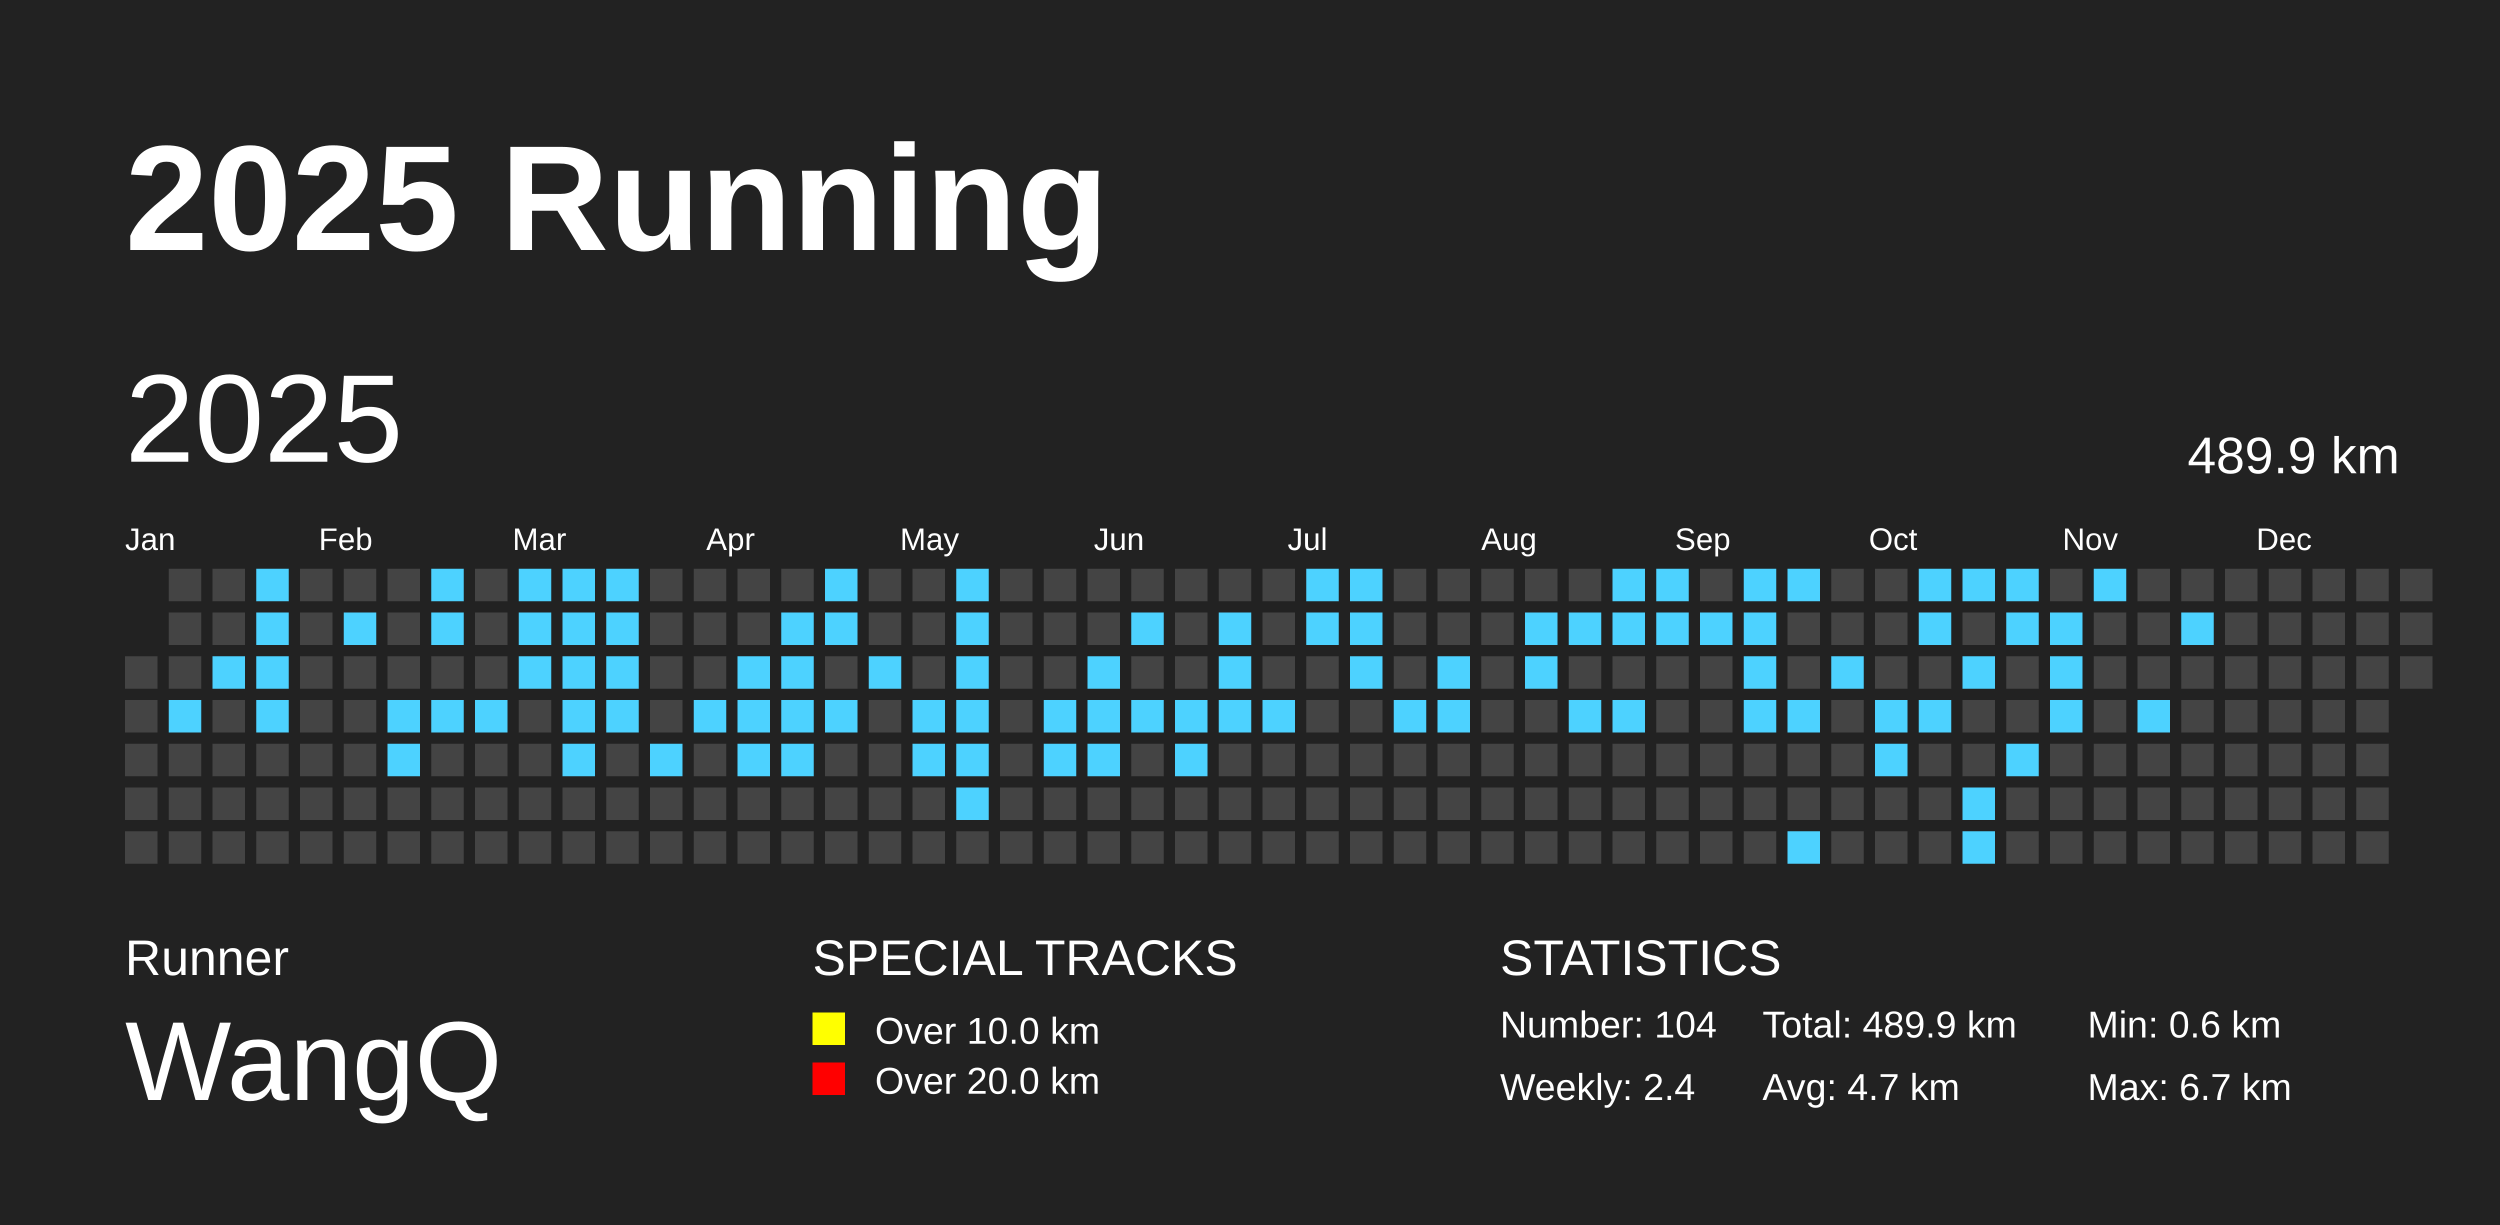
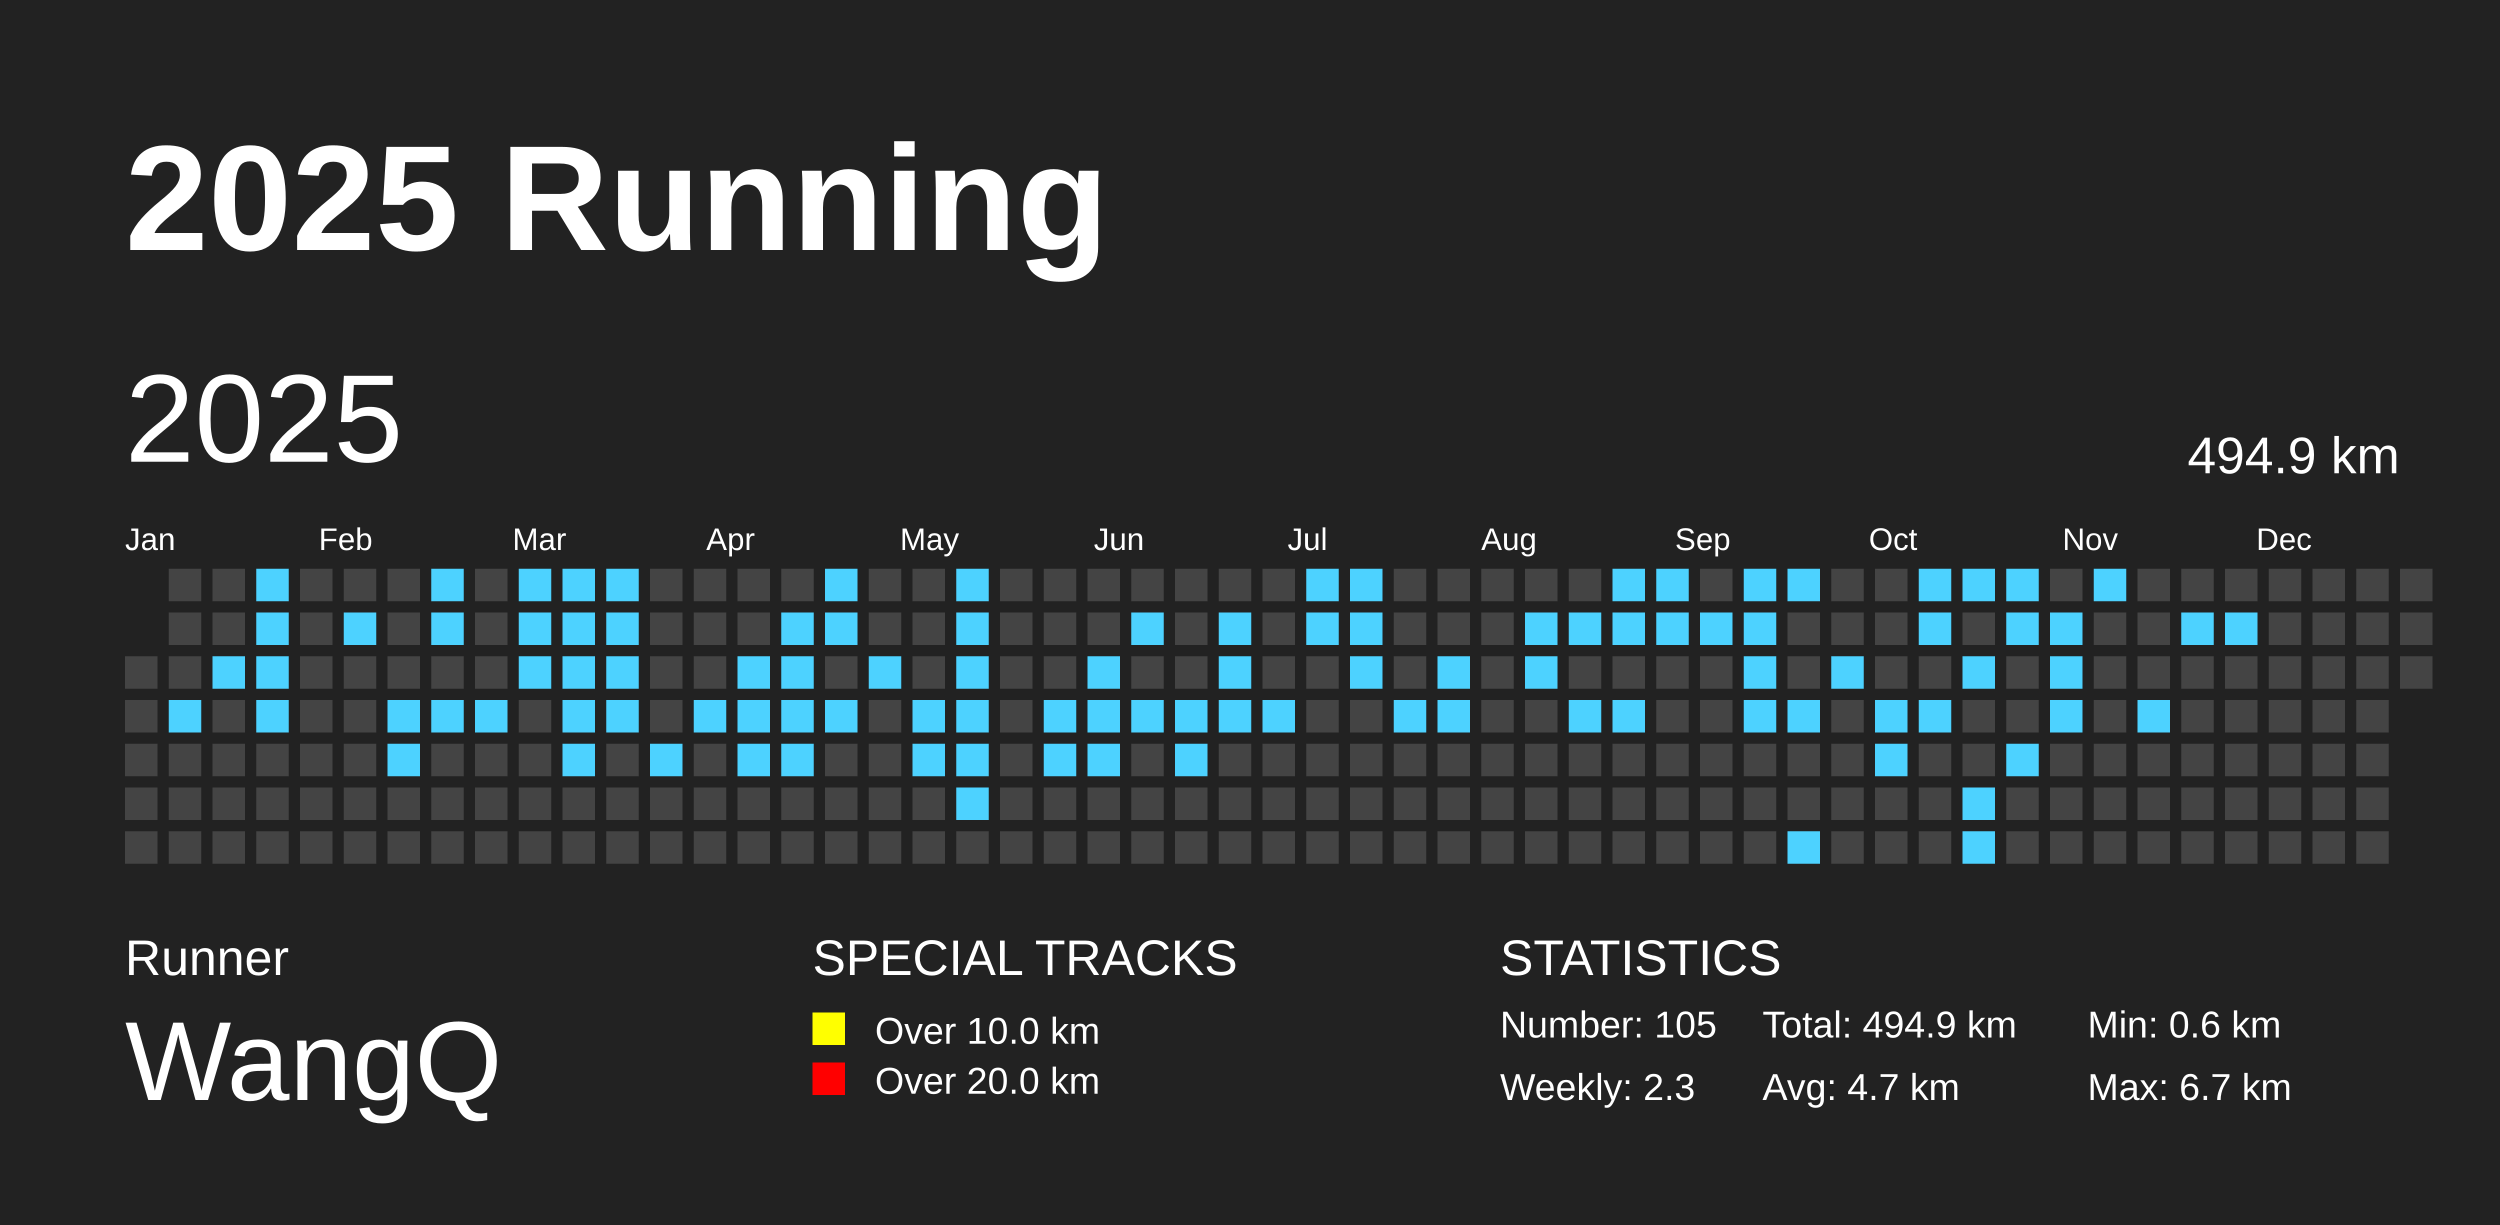
<svg xmlns="http://www.w3.org/2000/svg" baseProfile="full" height="98mm" version="1.1" viewBox="0,0,200,98" width="200mm">
  <defs />
  <rect fill="#222222" height="98" width="200" x="0" y="0" />
  <text fill="#FFFFFF" style="font-size:12px; font-family:Arial; font-weight:bold;" x="10" y="20">2025 Running</text>
  <text fill="#FFFFFF" style="font-size:4px; font-family:Arial" x="10" y="78">Runner</text>
  <text fill="#FFFFFF" style="font-size:9px; font-family:Arial" x="10" y="88">WangQ</text>
  <text fill="#FFFFFF" style="font-size:4px; font-family:Arial" x="65" y="78">SPECIAL TRACKS</text>
  <rect fill="yellow" height="2.6" width="2.6" x="65" y="81" />
  <text fill="#FFFFFF" style="font-size:3px; font-family:Arial" x="70" y="83.5">Over 10.0 km</text>
  <rect fill="red" height="2.6" width="2.6" x="65" y="85" />
  <text fill="#FFFFFF" style="font-size:3px; font-family:Arial" x="70" y="87.5">Over 20.0 km</text>
  <text fill="#FFFFFF" style="font-size:4px; font-family:Arial" x="120" y="78">STATISTICS</text>
-   <text fill="#FFFFFF" style="font-size:3px; font-family:Arial" x="120" y="83">Number: 104</text>
-   <text fill="#FFFFFF" style="font-size:3px; font-family:Arial" x="120" y="88">Weekly: 2.4</text>
-   <text fill="#FFFFFF" style="font-size:3px; font-family:Arial" x="141" y="83">Total: 489.9 km</text>
+   <text fill="#FFFFFF" style="font-size:3px; font-family:Arial" x="120" y="83">Number: 105</text>
+   <text fill="#FFFFFF" style="font-size:3px; font-family:Arial" x="120" y="88">Weekly: 2.3</text>
+   <text fill="#FFFFFF" style="font-size:3px; font-family:Arial" x="141" y="83">Total: 494.9 km</text>
  <text fill="#FFFFFF" style="font-size:3px; font-family:Arial" x="141" y="88">Avg: 4.7 km</text>
  <text fill="#FFFFFF" style="font-size:3px; font-family:Arial" x="167" y="83">Min: 0.6 km</text>
  <text fill="#FFFFFF" style="font-size:3px; font-family:Arial" x="167" y="88">Max: 6.7 km</text>
  <text dominant-baseline="hanging" fill="#FFFFFF" style="font-size:10.0px; font-family:Arial;" x="10" y="30">2025</text>
-   <text dominant-baseline="hanging" fill="#FFFFFF" style="font-size:4.125px; font-family:Arial;" x="175" y="35">489.9 km</text>
+   <text dominant-baseline="hanging" fill="#FFFFFF" style="font-size:4.125px; font-family:Arial;" x="175" y="35">494.9 km</text>
  <text fill="#FFFFFF" style="font-size:2.5px; font-family:Arial" x="10.0" y="44">Jan</text>
  <text fill="#FFFFFF" style="font-size:2.5px; font-family:Arial" x="25.5" y="44">Feb</text>
  <text fill="#FFFFFF" style="font-size:2.5px; font-family:Arial" x="41.0" y="44">Mar</text>
  <text fill="#FFFFFF" style="font-size:2.5px; font-family:Arial" x="56.5" y="44">Apr</text>
  <text fill="#FFFFFF" style="font-size:2.5px; font-family:Arial" x="72.0" y="44">May</text>
  <text fill="#FFFFFF" style="font-size:2.5px; font-family:Arial" x="87.5" y="44">Jun</text>
  <text fill="#FFFFFF" style="font-size:2.5px; font-family:Arial" x="103.0" y="44">Jul</text>
  <text fill="#FFFFFF" style="font-size:2.5px; font-family:Arial" x="118.5" y="44">Aug</text>
  <text fill="#FFFFFF" style="font-size:2.5px; font-family:Arial" x="134.0" y="44">Sep</text>
  <text fill="#FFFFFF" style="font-size:2.5px; font-family:Arial" x="149.5" y="44">Oct</text>
  <text fill="#FFFFFF" style="font-size:2.5px; font-family:Arial" x="165.0" y="44">Nov</text>
  <text fill="#FFFFFF" style="font-size:2.5px; font-family:Arial" x="180.5" y="44">Dec</text>
  <rect fill="#444444" height="2.6" width="2.6" x="10.0" y="52.5" />
  <rect fill="#444444" height="2.6" width="2.6" x="10.0" y="56.0" />
  <rect fill="#444444" height="2.6" width="2.6" x="10.0" y="59.5" />
  <rect fill="#444444" height="2.6" width="2.6" x="10.0" y="63.0" />
  <rect fill="#444444" height="2.6" width="2.6" x="10.0" y="66.5" />
  <rect fill="#444444" height="2.6" width="2.6" x="13.5" y="45.5" />
  <rect fill="#444444" height="2.6" width="2.6" x="13.5" y="49.0" />
  <rect fill="#444444" height="2.6" width="2.6" x="13.5" y="52.5" />
  <rect fill="#4DD2FF" height="2.6" width="2.6" x="13.5" y="56.0" />
  <rect fill="#444444" height="2.6" width="2.6" x="13.5" y="59.5" />
  <rect fill="#444444" height="2.6" width="2.6" x="13.5" y="63.0" />
  <rect fill="#444444" height="2.6" width="2.6" x="13.5" y="66.5" />
  <rect fill="#444444" height="2.6" width="2.6" x="17.0" y="45.5" />
  <rect fill="#444444" height="2.6" width="2.6" x="17.0" y="49.0" />
  <rect fill="#4DD2FF" height="2.6" width="2.6" x="17.0" y="52.5" />
  <rect fill="#444444" height="2.6" width="2.6" x="17.0" y="56.0" />
  <rect fill="#444444" height="2.6" width="2.6" x="17.0" y="59.5" />
  <rect fill="#444444" height="2.6" width="2.6" x="17.0" y="63.0" />
  <rect fill="#444444" height="2.6" width="2.6" x="17.0" y="66.5" />
  <rect fill="#4DD2FF" height="2.6" width="2.6" x="20.5" y="45.5" />
  <rect fill="#4DD2FF" height="2.6" width="2.6" x="20.5" y="49.0" />
  <rect fill="#4DD2FF" height="2.6" width="2.6" x="20.5" y="52.5" />
  <rect fill="#4DD2FF" height="2.6" width="2.6" x="20.5" y="56.0" />
  <rect fill="#444444" height="2.6" width="2.6" x="20.5" y="59.5" />
  <rect fill="#444444" height="2.6" width="2.6" x="20.5" y="63.0" />
  <rect fill="#444444" height="2.6" width="2.6" x="20.5" y="66.5" />
  <rect fill="#444444" height="2.6" width="2.6" x="24.0" y="45.5" />
  <rect fill="#444444" height="2.6" width="2.6" x="24.0" y="49.0" />
  <rect fill="#444444" height="2.6" width="2.6" x="24.0" y="52.5" />
  <rect fill="#444444" height="2.6" width="2.6" x="24.0" y="56.0" />
  <rect fill="#444444" height="2.6" width="2.6" x="24.0" y="59.5" />
  <rect fill="#444444" height="2.6" width="2.6" x="24.0" y="63.0" />
  <rect fill="#444444" height="2.6" width="2.6" x="24.0" y="66.5" />
  <rect fill="#444444" height="2.6" width="2.6" x="27.5" y="45.5" />
  <rect fill="#4DD2FF" height="2.6" width="2.6" x="27.5" y="49.0" />
  <rect fill="#444444" height="2.6" width="2.6" x="27.5" y="52.5" />
  <rect fill="#444444" height="2.6" width="2.6" x="27.5" y="56.0" />
  <rect fill="#444444" height="2.6" width="2.6" x="27.5" y="59.5" />
  <rect fill="#444444" height="2.6" width="2.6" x="27.5" y="63.0" />
  <rect fill="#444444" height="2.6" width="2.6" x="27.5" y="66.5" />
  <rect fill="#444444" height="2.6" width="2.6" x="31.0" y="45.5" />
  <rect fill="#444444" height="2.6" width="2.6" x="31.0" y="49.0" />
  <rect fill="#444444" height="2.6" width="2.6" x="31.0" y="52.5" />
  <rect fill="#4DD2FF" height="2.6" width="2.6" x="31.0" y="56.0" />
  <rect fill="#4DD2FF" height="2.6" width="2.6" x="31.0" y="59.5" />
  <rect fill="#444444" height="2.6" width="2.6" x="31.0" y="63.0" />
  <rect fill="#444444" height="2.6" width="2.6" x="31.0" y="66.5" />
  <rect fill="#4DD2FF" height="2.6" width="2.6" x="34.5" y="45.5" />
  <rect fill="#4DD2FF" height="2.6" width="2.6" x="34.5" y="49.0" />
  <rect fill="#444444" height="2.6" width="2.6" x="34.5" y="52.5" />
  <rect fill="#4DD2FF" height="2.6" width="2.6" x="34.5" y="56.0" />
  <rect fill="#444444" height="2.6" width="2.6" x="34.5" y="59.5" />
  <rect fill="#444444" height="2.6" width="2.6" x="34.5" y="63.0" />
  <rect fill="#444444" height="2.6" width="2.6" x="34.5" y="66.5" />
  <rect fill="#444444" height="2.6" width="2.6" x="38.0" y="45.5" />
  <rect fill="#444444" height="2.6" width="2.6" x="38.0" y="49.0" />
  <rect fill="#444444" height="2.6" width="2.6" x="38.0" y="52.5" />
  <rect fill="#4DD2FF" height="2.6" width="2.6" x="38.0" y="56.0" />
  <rect fill="#444444" height="2.6" width="2.6" x="38.0" y="59.5" />
  <rect fill="#444444" height="2.6" width="2.6" x="38.0" y="63.0" />
  <rect fill="#444444" height="2.6" width="2.6" x="38.0" y="66.5" />
  <rect fill="#4DD2FF" height="2.6" width="2.6" x="41.5" y="45.5" />
  <rect fill="#4DD2FF" height="2.6" width="2.6" x="41.5" y="49.0" />
  <rect fill="#4DD2FF" height="2.6" width="2.6" x="41.5" y="52.5" />
  <rect fill="#444444" height="2.6" width="2.6" x="41.5" y="56.0" />
  <rect fill="#444444" height="2.6" width="2.6" x="41.5" y="59.5" />
  <rect fill="#444444" height="2.6" width="2.6" x="41.5" y="63.0" />
  <rect fill="#444444" height="2.6" width="2.6" x="41.5" y="66.5" />
  <rect fill="#4DD2FF" height="2.6" width="2.6" x="45.0" y="45.5" />
  <rect fill="#4DD2FF" height="2.6" width="2.6" x="45.0" y="49.0" />
  <rect fill="#4DD2FF" height="2.6" width="2.6" x="45.0" y="52.5" />
  <rect fill="#4DD2FF" height="2.6" width="2.6" x="45.0" y="56.0" />
  <rect fill="#4DD2FF" height="2.6" width="2.6" x="45.0" y="59.5" />
  <rect fill="#444444" height="2.6" width="2.6" x="45.0" y="63.0" />
  <rect fill="#444444" height="2.6" width="2.6" x="45.0" y="66.5" />
  <rect fill="#4DD2FF" height="2.6" width="2.6" x="48.5" y="45.5" />
  <rect fill="#4DD2FF" height="2.6" width="2.6" x="48.5" y="49.0" />
  <rect fill="#4DD2FF" height="2.6" width="2.6" x="48.5" y="52.5" />
  <rect fill="#4DD2FF" height="2.6" width="2.6" x="48.5" y="56.0" />
  <rect fill="#444444" height="2.6" width="2.6" x="48.5" y="59.5" />
  <rect fill="#444444" height="2.6" width="2.6" x="48.5" y="63.0" />
  <rect fill="#444444" height="2.6" width="2.6" x="48.5" y="66.5" />
  <rect fill="#444444" height="2.6" width="2.6" x="52.0" y="45.5" />
  <rect fill="#444444" height="2.6" width="2.6" x="52.0" y="49.0" />
  <rect fill="#444444" height="2.6" width="2.6" x="52.0" y="52.5" />
  <rect fill="#444444" height="2.6" width="2.6" x="52.0" y="56.0" />
  <rect fill="#4DD2FF" height="2.6" width="2.6" x="52.0" y="59.5" />
  <rect fill="#444444" height="2.6" width="2.6" x="52.0" y="63.0" />
  <rect fill="#444444" height="2.6" width="2.6" x="52.0" y="66.5" />
  <rect fill="#444444" height="2.6" width="2.6" x="55.5" y="45.5" />
  <rect fill="#444444" height="2.6" width="2.6" x="55.5" y="49.0" />
  <rect fill="#444444" height="2.6" width="2.6" x="55.5" y="52.5" />
  <rect fill="#4DD2FF" height="2.6" width="2.6" x="55.5" y="56.0" />
  <rect fill="#444444" height="2.6" width="2.6" x="55.5" y="59.5" />
  <rect fill="#444444" height="2.6" width="2.6" x="55.5" y="63.0" />
  <rect fill="#444444" height="2.6" width="2.6" x="55.5" y="66.5" />
  <rect fill="#444444" height="2.6" width="2.6" x="59.0" y="45.5" />
  <rect fill="#444444" height="2.6" width="2.6" x="59.0" y="49.0" />
  <rect fill="#4DD2FF" height="2.6" width="2.6" x="59.0" y="52.5" />
  <rect fill="#4DD2FF" height="2.6" width="2.6" x="59.0" y="56.0" />
  <rect fill="#4DD2FF" height="2.6" width="2.6" x="59.0" y="59.5" />
  <rect fill="#444444" height="2.6" width="2.6" x="59.0" y="63.0" />
  <rect fill="#444444" height="2.6" width="2.6" x="59.0" y="66.5" />
  <rect fill="#444444" height="2.6" width="2.6" x="62.5" y="45.5" />
  <rect fill="#4DD2FF" height="2.6" width="2.6" x="62.5" y="49.0" />
  <rect fill="#4DD2FF" height="2.6" width="2.6" x="62.5" y="52.5" />
  <rect fill="#4DD2FF" height="2.6" width="2.6" x="62.5" y="56.0" />
  <rect fill="#4DD2FF" height="2.6" width="2.6" x="62.5" y="59.5" />
  <rect fill="#444444" height="2.6" width="2.6" x="62.5" y="63.0" />
  <rect fill="#444444" height="2.6" width="2.6" x="62.5" y="66.5" />
  <rect fill="#4DD2FF" height="2.6" width="2.6" x="66.0" y="45.5" />
  <rect fill="#4DD2FF" height="2.6" width="2.6" x="66.0" y="49.0" />
  <rect fill="#444444" height="2.6" width="2.6" x="66.0" y="52.5" />
  <rect fill="#4DD2FF" height="2.6" width="2.6" x="66.0" y="56.0" />
  <rect fill="#444444" height="2.6" width="2.6" x="66.0" y="59.5" />
  <rect fill="#444444" height="2.6" width="2.6" x="66.0" y="63.0" />
  <rect fill="#444444" height="2.6" width="2.6" x="66.0" y="66.5" />
  <rect fill="#444444" height="2.6" width="2.6" x="69.5" y="45.5" />
  <rect fill="#444444" height="2.6" width="2.6" x="69.5" y="49.0" />
  <rect fill="#4DD2FF" height="2.6" width="2.6" x="69.5" y="52.5" />
  <rect fill="#444444" height="2.6" width="2.6" x="69.5" y="56.0" />
  <rect fill="#444444" height="2.6" width="2.6" x="69.5" y="59.5" />
  <rect fill="#444444" height="2.6" width="2.6" x="69.5" y="63.0" />
  <rect fill="#444444" height="2.6" width="2.6" x="69.5" y="66.5" />
  <rect fill="#444444" height="2.6" width="2.6" x="73.0" y="45.5" />
  <rect fill="#444444" height="2.6" width="2.6" x="73.0" y="49.0" />
  <rect fill="#444444" height="2.6" width="2.6" x="73.0" y="52.5" />
  <rect fill="#4DD2FF" height="2.6" width="2.6" x="73.0" y="56.0" />
  <rect fill="#4DD2FF" height="2.6" width="2.6" x="73.0" y="59.5" />
  <rect fill="#444444" height="2.6" width="2.6" x="73.0" y="63.0" />
  <rect fill="#444444" height="2.6" width="2.6" x="73.0" y="66.5" />
  <rect fill="#4DD2FF" height="2.6" width="2.6" x="76.5" y="45.5" />
  <rect fill="#4DD2FF" height="2.6" width="2.6" x="76.5" y="49.0" />
  <rect fill="#4DD2FF" height="2.6" width="2.6" x="76.5" y="52.5" />
  <rect fill="#4DD2FF" height="2.6" width="2.6" x="76.5" y="56.0" />
  <rect fill="#4DD2FF" height="2.6" width="2.6" x="76.5" y="59.5" />
  <rect fill="#4DD2FF" height="2.6" width="2.6" x="76.5" y="63.0" />
  <rect fill="#444444" height="2.6" width="2.6" x="76.5" y="66.5" />
  <rect fill="#444444" height="2.6" width="2.6" x="80.0" y="45.5" />
  <rect fill="#444444" height="2.6" width="2.6" x="80.0" y="49.0" />
  <rect fill="#444444" height="2.6" width="2.6" x="80.0" y="52.5" />
  <rect fill="#444444" height="2.6" width="2.6" x="80.0" y="56.0" />
  <rect fill="#444444" height="2.6" width="2.6" x="80.0" y="59.5" />
  <rect fill="#444444" height="2.6" width="2.6" x="80.0" y="63.0" />
  <rect fill="#444444" height="2.6" width="2.6" x="80.0" y="66.5" />
  <rect fill="#444444" height="2.6" width="2.6" x="83.5" y="45.5" />
  <rect fill="#444444" height="2.6" width="2.6" x="83.5" y="49.0" />
  <rect fill="#444444" height="2.6" width="2.6" x="83.5" y="52.5" />
  <rect fill="#4DD2FF" height="2.6" width="2.6" x="83.5" y="56.0" />
  <rect fill="#4DD2FF" height="2.6" width="2.6" x="83.5" y="59.5" />
  <rect fill="#444444" height="2.6" width="2.6" x="83.5" y="63.0" />
  <rect fill="#444444" height="2.6" width="2.6" x="83.5" y="66.5" />
  <rect fill="#444444" height="2.6" width="2.6" x="87.0" y="45.5" />
  <rect fill="#444444" height="2.6" width="2.6" x="87.0" y="49.0" />
  <rect fill="#4DD2FF" height="2.6" width="2.6" x="87.0" y="52.5" />
  <rect fill="#4DD2FF" height="2.6" width="2.6" x="87.0" y="56.0" />
  <rect fill="#4DD2FF" height="2.6" width="2.6" x="87.0" y="59.5" />
  <rect fill="#444444" height="2.6" width="2.6" x="87.0" y="63.0" />
  <rect fill="#444444" height="2.6" width="2.6" x="87.0" y="66.5" />
  <rect fill="#444444" height="2.6" width="2.6" x="90.5" y="45.5" />
  <rect fill="#4DD2FF" height="2.6" width="2.6" x="90.5" y="49.0" />
  <rect fill="#444444" height="2.6" width="2.6" x="90.5" y="52.5" />
  <rect fill="#4DD2FF" height="2.6" width="2.6" x="90.5" y="56.0" />
  <rect fill="#444444" height="2.6" width="2.6" x="90.5" y="59.5" />
  <rect fill="#444444" height="2.6" width="2.6" x="90.5" y="63.0" />
  <rect fill="#444444" height="2.6" width="2.6" x="90.5" y="66.5" />
  <rect fill="#444444" height="2.6" width="2.6" x="94.0" y="45.5" />
  <rect fill="#444444" height="2.6" width="2.6" x="94.0" y="49.0" />
  <rect fill="#444444" height="2.6" width="2.6" x="94.0" y="52.5" />
  <rect fill="#4DD2FF" height="2.6" width="2.6" x="94.0" y="56.0" />
  <rect fill="#4DD2FF" height="2.6" width="2.6" x="94.0" y="59.5" />
  <rect fill="#444444" height="2.6" width="2.6" x="94.0" y="63.0" />
  <rect fill="#444444" height="2.6" width="2.6" x="94.0" y="66.5" />
  <rect fill="#444444" height="2.6" width="2.6" x="97.5" y="45.5" />
  <rect fill="#4DD2FF" height="2.6" width="2.6" x="97.5" y="49.0" />
  <rect fill="#4DD2FF" height="2.6" width="2.6" x="97.5" y="52.5" />
  <rect fill="#4DD2FF" height="2.6" width="2.6" x="97.5" y="56.0" />
  <rect fill="#444444" height="2.6" width="2.6" x="97.5" y="59.5" />
  <rect fill="#444444" height="2.6" width="2.6" x="97.5" y="63.0" />
  <rect fill="#444444" height="2.6" width="2.6" x="97.5" y="66.5" />
  <rect fill="#444444" height="2.6" width="2.6" x="101.0" y="45.5" />
  <rect fill="#444444" height="2.6" width="2.6" x="101.0" y="49.0" />
  <rect fill="#444444" height="2.6" width="2.6" x="101.0" y="52.5" />
  <rect fill="#4DD2FF" height="2.6" width="2.6" x="101.0" y="56.0" />
  <rect fill="#444444" height="2.6" width="2.6" x="101.0" y="59.5" />
  <rect fill="#444444" height="2.6" width="2.6" x="101.0" y="63.0" />
  <rect fill="#444444" height="2.6" width="2.6" x="101.0" y="66.5" />
  <rect fill="#4DD2FF" height="2.6" width="2.6" x="104.5" y="45.5" />
  <rect fill="#4DD2FF" height="2.6" width="2.6" x="104.5" y="49.0" />
  <rect fill="#444444" height="2.6" width="2.6" x="104.5" y="52.5" />
  <rect fill="#444444" height="2.6" width="2.6" x="104.5" y="56.0" />
  <rect fill="#444444" height="2.6" width="2.6" x="104.5" y="59.5" />
  <rect fill="#444444" height="2.6" width="2.6" x="104.5" y="63.0" />
  <rect fill="#444444" height="2.6" width="2.6" x="104.5" y="66.5" />
  <rect fill="#4DD2FF" height="2.6" width="2.6" x="108.0" y="45.5" />
  <rect fill="#4DD2FF" height="2.6" width="2.6" x="108.0" y="49.0" />
  <rect fill="#4DD2FF" height="2.6" width="2.6" x="108.0" y="52.5" />
  <rect fill="#444444" height="2.6" width="2.6" x="108.0" y="56.0" />
  <rect fill="#444444" height="2.6" width="2.6" x="108.0" y="59.5" />
  <rect fill="#444444" height="2.6" width="2.6" x="108.0" y="63.0" />
  <rect fill="#444444" height="2.6" width="2.6" x="108.0" y="66.5" />
  <rect fill="#444444" height="2.6" width="2.6" x="111.5" y="45.5" />
  <rect fill="#444444" height="2.6" width="2.6" x="111.5" y="49.0" />
  <rect fill="#444444" height="2.6" width="2.6" x="111.5" y="52.5" />
  <rect fill="#4DD2FF" height="2.6" width="2.6" x="111.5" y="56.0" />
  <rect fill="#444444" height="2.6" width="2.6" x="111.5" y="59.5" />
  <rect fill="#444444" height="2.6" width="2.6" x="111.5" y="63.0" />
  <rect fill="#444444" height="2.6" width="2.6" x="111.5" y="66.5" />
  <rect fill="#444444" height="2.6" width="2.6" x="115.0" y="45.5" />
  <rect fill="#444444" height="2.6" width="2.6" x="115.0" y="49.0" />
  <rect fill="#4DD2FF" height="2.6" width="2.6" x="115.0" y="52.5" />
  <rect fill="#4DD2FF" height="2.6" width="2.6" x="115.0" y="56.0" />
  <rect fill="#444444" height="2.6" width="2.6" x="115.0" y="59.5" />
  <rect fill="#444444" height="2.6" width="2.6" x="115.0" y="63.0" />
  <rect fill="#444444" height="2.6" width="2.6" x="115.0" y="66.5" />
  <rect fill="#444444" height="2.6" width="2.6" x="118.5" y="45.5" />
  <rect fill="#444444" height="2.6" width="2.6" x="118.5" y="49.0" />
  <rect fill="#444444" height="2.6" width="2.6" x="118.5" y="52.5" />
  <rect fill="#444444" height="2.6" width="2.6" x="118.5" y="56.0" />
  <rect fill="#444444" height="2.6" width="2.6" x="118.5" y="59.5" />
  <rect fill="#444444" height="2.6" width="2.6" x="118.5" y="63.0" />
  <rect fill="#444444" height="2.6" width="2.6" x="118.5" y="66.5" />
  <rect fill="#444444" height="2.6" width="2.6" x="122.0" y="45.5" />
  <rect fill="#4DD2FF" height="2.6" width="2.6" x="122.0" y="49.0" />
  <rect fill="#4DD2FF" height="2.6" width="2.6" x="122.0" y="52.5" />
  <rect fill="#444444" height="2.6" width="2.6" x="122.0" y="56.0" />
  <rect fill="#444444" height="2.6" width="2.6" x="122.0" y="59.5" />
  <rect fill="#444444" height="2.6" width="2.6" x="122.0" y="63.0" />
  <rect fill="#444444" height="2.6" width="2.6" x="122.0" y="66.5" />
  <rect fill="#444444" height="2.6" width="2.6" x="125.5" y="45.5" />
  <rect fill="#4DD2FF" height="2.6" width="2.6" x="125.5" y="49.0" />
  <rect fill="#444444" height="2.6" width="2.6" x="125.5" y="52.5" />
  <rect fill="#4DD2FF" height="2.6" width="2.6" x="125.5" y="56.0" />
  <rect fill="#444444" height="2.6" width="2.6" x="125.5" y="59.5" />
  <rect fill="#444444" height="2.6" width="2.6" x="125.5" y="63.0" />
  <rect fill="#444444" height="2.6" width="2.6" x="125.5" y="66.5" />
  <rect fill="#4DD2FF" height="2.6" width="2.6" x="129.0" y="45.5" />
  <rect fill="#4DD2FF" height="2.6" width="2.6" x="129.0" y="49.0" />
  <rect fill="#444444" height="2.6" width="2.6" x="129.0" y="52.5" />
  <rect fill="#4DD2FF" height="2.6" width="2.6" x="129.0" y="56.0" />
  <rect fill="#444444" height="2.6" width="2.6" x="129.0" y="59.5" />
  <rect fill="#444444" height="2.6" width="2.6" x="129.0" y="63.0" />
  <rect fill="#444444" height="2.6" width="2.6" x="129.0" y="66.5" />
  <rect fill="#4DD2FF" height="2.6" width="2.6" x="132.5" y="45.5" />
  <rect fill="#4DD2FF" height="2.6" width="2.6" x="132.5" y="49.0" />
  <rect fill="#444444" height="2.6" width="2.6" x="132.5" y="52.5" />
  <rect fill="#444444" height="2.6" width="2.6" x="132.5" y="56.0" />
  <rect fill="#444444" height="2.6" width="2.6" x="132.5" y="59.5" />
  <rect fill="#444444" height="2.6" width="2.6" x="132.5" y="63.0" />
  <rect fill="#444444" height="2.6" width="2.6" x="132.5" y="66.5" />
  <rect fill="#444444" height="2.6" width="2.6" x="136.0" y="45.5" />
  <rect fill="#4DD2FF" height="2.6" width="2.6" x="136.0" y="49.0" />
  <rect fill="#444444" height="2.6" width="2.6" x="136.0" y="52.5" />
  <rect fill="#444444" height="2.6" width="2.6" x="136.0" y="56.0" />
  <rect fill="#444444" height="2.6" width="2.6" x="136.0" y="59.5" />
  <rect fill="#444444" height="2.6" width="2.6" x="136.0" y="63.0" />
  <rect fill="#444444" height="2.6" width="2.6" x="136.0" y="66.5" />
  <rect fill="#4DD2FF" height="2.6" width="2.6" x="139.5" y="45.5" />
  <rect fill="#4DD2FF" height="2.6" width="2.6" x="139.5" y="49.0" />
  <rect fill="#4DD2FF" height="2.6" width="2.6" x="139.5" y="52.5" />
  <rect fill="#4DD2FF" height="2.6" width="2.6" x="139.5" y="56.0" />
  <rect fill="#444444" height="2.6" width="2.6" x="139.5" y="59.5" />
  <rect fill="#444444" height="2.6" width="2.6" x="139.5" y="63.0" />
  <rect fill="#444444" height="2.6" width="2.6" x="139.5" y="66.5" />
  <rect fill="#4DD2FF" height="2.6" width="2.6" x="143.0" y="45.5" />
  <rect fill="#444444" height="2.6" width="2.6" x="143.0" y="49.0" />
  <rect fill="#444444" height="2.6" width="2.6" x="143.0" y="52.5" />
  <rect fill="#4DD2FF" height="2.6" width="2.6" x="143.0" y="56.0" />
  <rect fill="#444444" height="2.6" width="2.6" x="143.0" y="59.5" />
  <rect fill="#444444" height="2.6" width="2.6" x="143.0" y="63.0" />
  <rect fill="#4DD2FF" height="2.6" width="2.6" x="143.0" y="66.5" />
  <rect fill="#444444" height="2.6" width="2.6" x="146.5" y="45.5" />
  <rect fill="#444444" height="2.6" width="2.6" x="146.5" y="49.0" />
  <rect fill="#4DD2FF" height="2.6" width="2.6" x="146.5" y="52.5" />
  <rect fill="#444444" height="2.6" width="2.6" x="146.5" y="56.0" />
  <rect fill="#444444" height="2.6" width="2.6" x="146.5" y="59.5" />
  <rect fill="#444444" height="2.6" width="2.6" x="146.5" y="63.0" />
  <rect fill="#444444" height="2.6" width="2.6" x="146.5" y="66.5" />
  <rect fill="#444444" height="2.6" width="2.6" x="150.0" y="45.5" />
  <rect fill="#444444" height="2.6" width="2.6" x="150.0" y="49.0" />
  <rect fill="#444444" height="2.6" width="2.6" x="150.0" y="52.5" />
  <rect fill="#4DD2FF" height="2.6" width="2.6" x="150.0" y="56.0" />
  <rect fill="#4DD2FF" height="2.6" width="2.6" x="150.0" y="59.5" />
  <rect fill="#444444" height="2.6" width="2.6" x="150.0" y="63.0" />
  <rect fill="#444444" height="2.6" width="2.6" x="150.0" y="66.5" />
  <rect fill="#4DD2FF" height="2.6" width="2.6" x="153.5" y="45.5" />
  <rect fill="#4DD2FF" height="2.6" width="2.6" x="153.5" y="49.0" />
  <rect fill="#444444" height="2.6" width="2.6" x="153.5" y="52.5" />
  <rect fill="#4DD2FF" height="2.6" width="2.6" x="153.5" y="56.0" />
  <rect fill="#444444" height="2.6" width="2.6" x="153.5" y="59.5" />
  <rect fill="#444444" height="2.6" width="2.6" x="153.5" y="63.0" />
  <rect fill="#444444" height="2.6" width="2.6" x="153.5" y="66.5" />
  <rect fill="#4DD2FF" height="2.6" width="2.6" x="157.0" y="45.5" />
  <rect fill="#444444" height="2.6" width="2.6" x="157.0" y="49.0" />
  <rect fill="#4DD2FF" height="2.6" width="2.6" x="157.0" y="52.5" />
  <rect fill="#444444" height="2.6" width="2.6" x="157.0" y="56.0" />
  <rect fill="#444444" height="2.6" width="2.6" x="157.0" y="59.5" />
  <rect fill="#4DD2FF" height="2.6" width="2.6" x="157.0" y="63.0" />
  <rect fill="#4DD2FF" height="2.6" width="2.6" x="157.0" y="66.5" />
  <rect fill="#4DD2FF" height="2.6" width="2.6" x="160.5" y="45.5" />
  <rect fill="#4DD2FF" height="2.6" width="2.6" x="160.5" y="49.0" />
  <rect fill="#444444" height="2.6" width="2.6" x="160.5" y="52.5" />
  <rect fill="#444444" height="2.6" width="2.6" x="160.5" y="56.0" />
  <rect fill="#4DD2FF" height="2.6" width="2.6" x="160.5" y="59.5" />
  <rect fill="#444444" height="2.6" width="2.6" x="160.5" y="63.0" />
  <rect fill="#444444" height="2.6" width="2.6" x="160.5" y="66.5" />
  <rect fill="#444444" height="2.6" width="2.6" x="164.0" y="45.5" />
  <rect fill="#4DD2FF" height="2.6" width="2.6" x="164.0" y="49.0" />
  <rect fill="#4DD2FF" height="2.6" width="2.6" x="164.0" y="52.5" />
  <rect fill="#4DD2FF" height="2.6" width="2.6" x="164.0" y="56.0" />
  <rect fill="#444444" height="2.6" width="2.6" x="164.0" y="59.5" />
  <rect fill="#444444" height="2.6" width="2.6" x="164.0" y="63.0" />
  <rect fill="#444444" height="2.6" width="2.6" x="164.0" y="66.5" />
  <rect fill="#4DD2FF" height="2.6" width="2.6" x="167.5" y="45.5" />
  <rect fill="#444444" height="2.6" width="2.6" x="167.5" y="49.0" />
  <rect fill="#444444" height="2.6" width="2.6" x="167.5" y="52.5" />
  <rect fill="#444444" height="2.6" width="2.6" x="167.5" y="56.0" />
  <rect fill="#444444" height="2.6" width="2.6" x="167.5" y="59.5" />
  <rect fill="#444444" height="2.6" width="2.6" x="167.5" y="63.0" />
  <rect fill="#444444" height="2.6" width="2.6" x="167.5" y="66.5" />
  <rect fill="#444444" height="2.6" width="2.6" x="171.0" y="45.5" />
  <rect fill="#444444" height="2.6" width="2.6" x="171.0" y="49.0" />
  <rect fill="#444444" height="2.6" width="2.6" x="171.0" y="52.5" />
  <rect fill="#4DD2FF" height="2.6" width="2.6" x="171.0" y="56.0" />
  <rect fill="#444444" height="2.6" width="2.6" x="171.0" y="59.5" />
  <rect fill="#444444" height="2.6" width="2.6" x="171.0" y="63.0" />
  <rect fill="#444444" height="2.6" width="2.6" x="171.0" y="66.5" />
  <rect fill="#444444" height="2.6" width="2.6" x="174.5" y="45.5" />
  <rect fill="#4DD2FF" height="2.6" width="2.6" x="174.5" y="49.0" />
  <rect fill="#444444" height="2.6" width="2.6" x="174.5" y="52.5" />
  <rect fill="#444444" height="2.6" width="2.6" x="174.5" y="56.0" />
  <rect fill="#444444" height="2.6" width="2.6" x="174.5" y="59.5" />
  <rect fill="#444444" height="2.6" width="2.6" x="174.5" y="63.0" />
  <rect fill="#444444" height="2.6" width="2.6" x="174.5" y="66.5" />
  <rect fill="#444444" height="2.6" width="2.6" x="178.0" y="45.5" />
-   <rect fill="#444444" height="2.6" width="2.6" x="178.0" y="49.0" />
+   <rect fill="#4DD2FF" height="2.6" width="2.6" x="178.0" y="49.0" />
  <rect fill="#444444" height="2.6" width="2.6" x="178.0" y="52.5" />
  <rect fill="#444444" height="2.6" width="2.6" x="178.0" y="56.0" />
  <rect fill="#444444" height="2.6" width="2.6" x="178.0" y="59.5" />
  <rect fill="#444444" height="2.6" width="2.6" x="178.0" y="63.0" />
  <rect fill="#444444" height="2.6" width="2.6" x="178.0" y="66.5" />
  <rect fill="#444444" height="2.6" width="2.6" x="181.5" y="45.5" />
  <rect fill="#444444" height="2.6" width="2.6" x="181.5" y="49.0" />
  <rect fill="#444444" height="2.6" width="2.6" x="181.5" y="52.5" />
  <rect fill="#444444" height="2.6" width="2.6" x="181.5" y="56.0" />
  <rect fill="#444444" height="2.6" width="2.6" x="181.5" y="59.5" />
  <rect fill="#444444" height="2.6" width="2.6" x="181.5" y="63.0" />
  <rect fill="#444444" height="2.6" width="2.6" x="181.5" y="66.5" />
  <rect fill="#444444" height="2.6" width="2.6" x="185.0" y="45.5" />
  <rect fill="#444444" height="2.6" width="2.6" x="185.0" y="49.0" />
  <rect fill="#444444" height="2.6" width="2.6" x="185.0" y="52.5" />
  <rect fill="#444444" height="2.6" width="2.6" x="185.0" y="56.0" />
  <rect fill="#444444" height="2.6" width="2.6" x="185.0" y="59.5" />
  <rect fill="#444444" height="2.6" width="2.6" x="185.0" y="63.0" />
  <rect fill="#444444" height="2.6" width="2.6" x="185.0" y="66.5" />
  <rect fill="#444444" height="2.6" width="2.6" x="188.5" y="45.5" />
  <rect fill="#444444" height="2.6" width="2.6" x="188.5" y="49.0" />
  <rect fill="#444444" height="2.6" width="2.6" x="188.5" y="52.5" />
  <rect fill="#444444" height="2.6" width="2.6" x="188.5" y="56.0" />
  <rect fill="#444444" height="2.6" width="2.6" x="188.5" y="59.5" />
  <rect fill="#444444" height="2.6" width="2.6" x="188.5" y="63.0" />
  <rect fill="#444444" height="2.6" width="2.6" x="188.5" y="66.5" />
  <rect fill="#444444" height="2.6" width="2.6" x="192.0" y="45.5" />
  <rect fill="#444444" height="2.6" width="2.6" x="192.0" y="49.0" />
  <rect fill="#444444" height="2.6" width="2.6" x="192.0" y="52.5" />
</svg>
